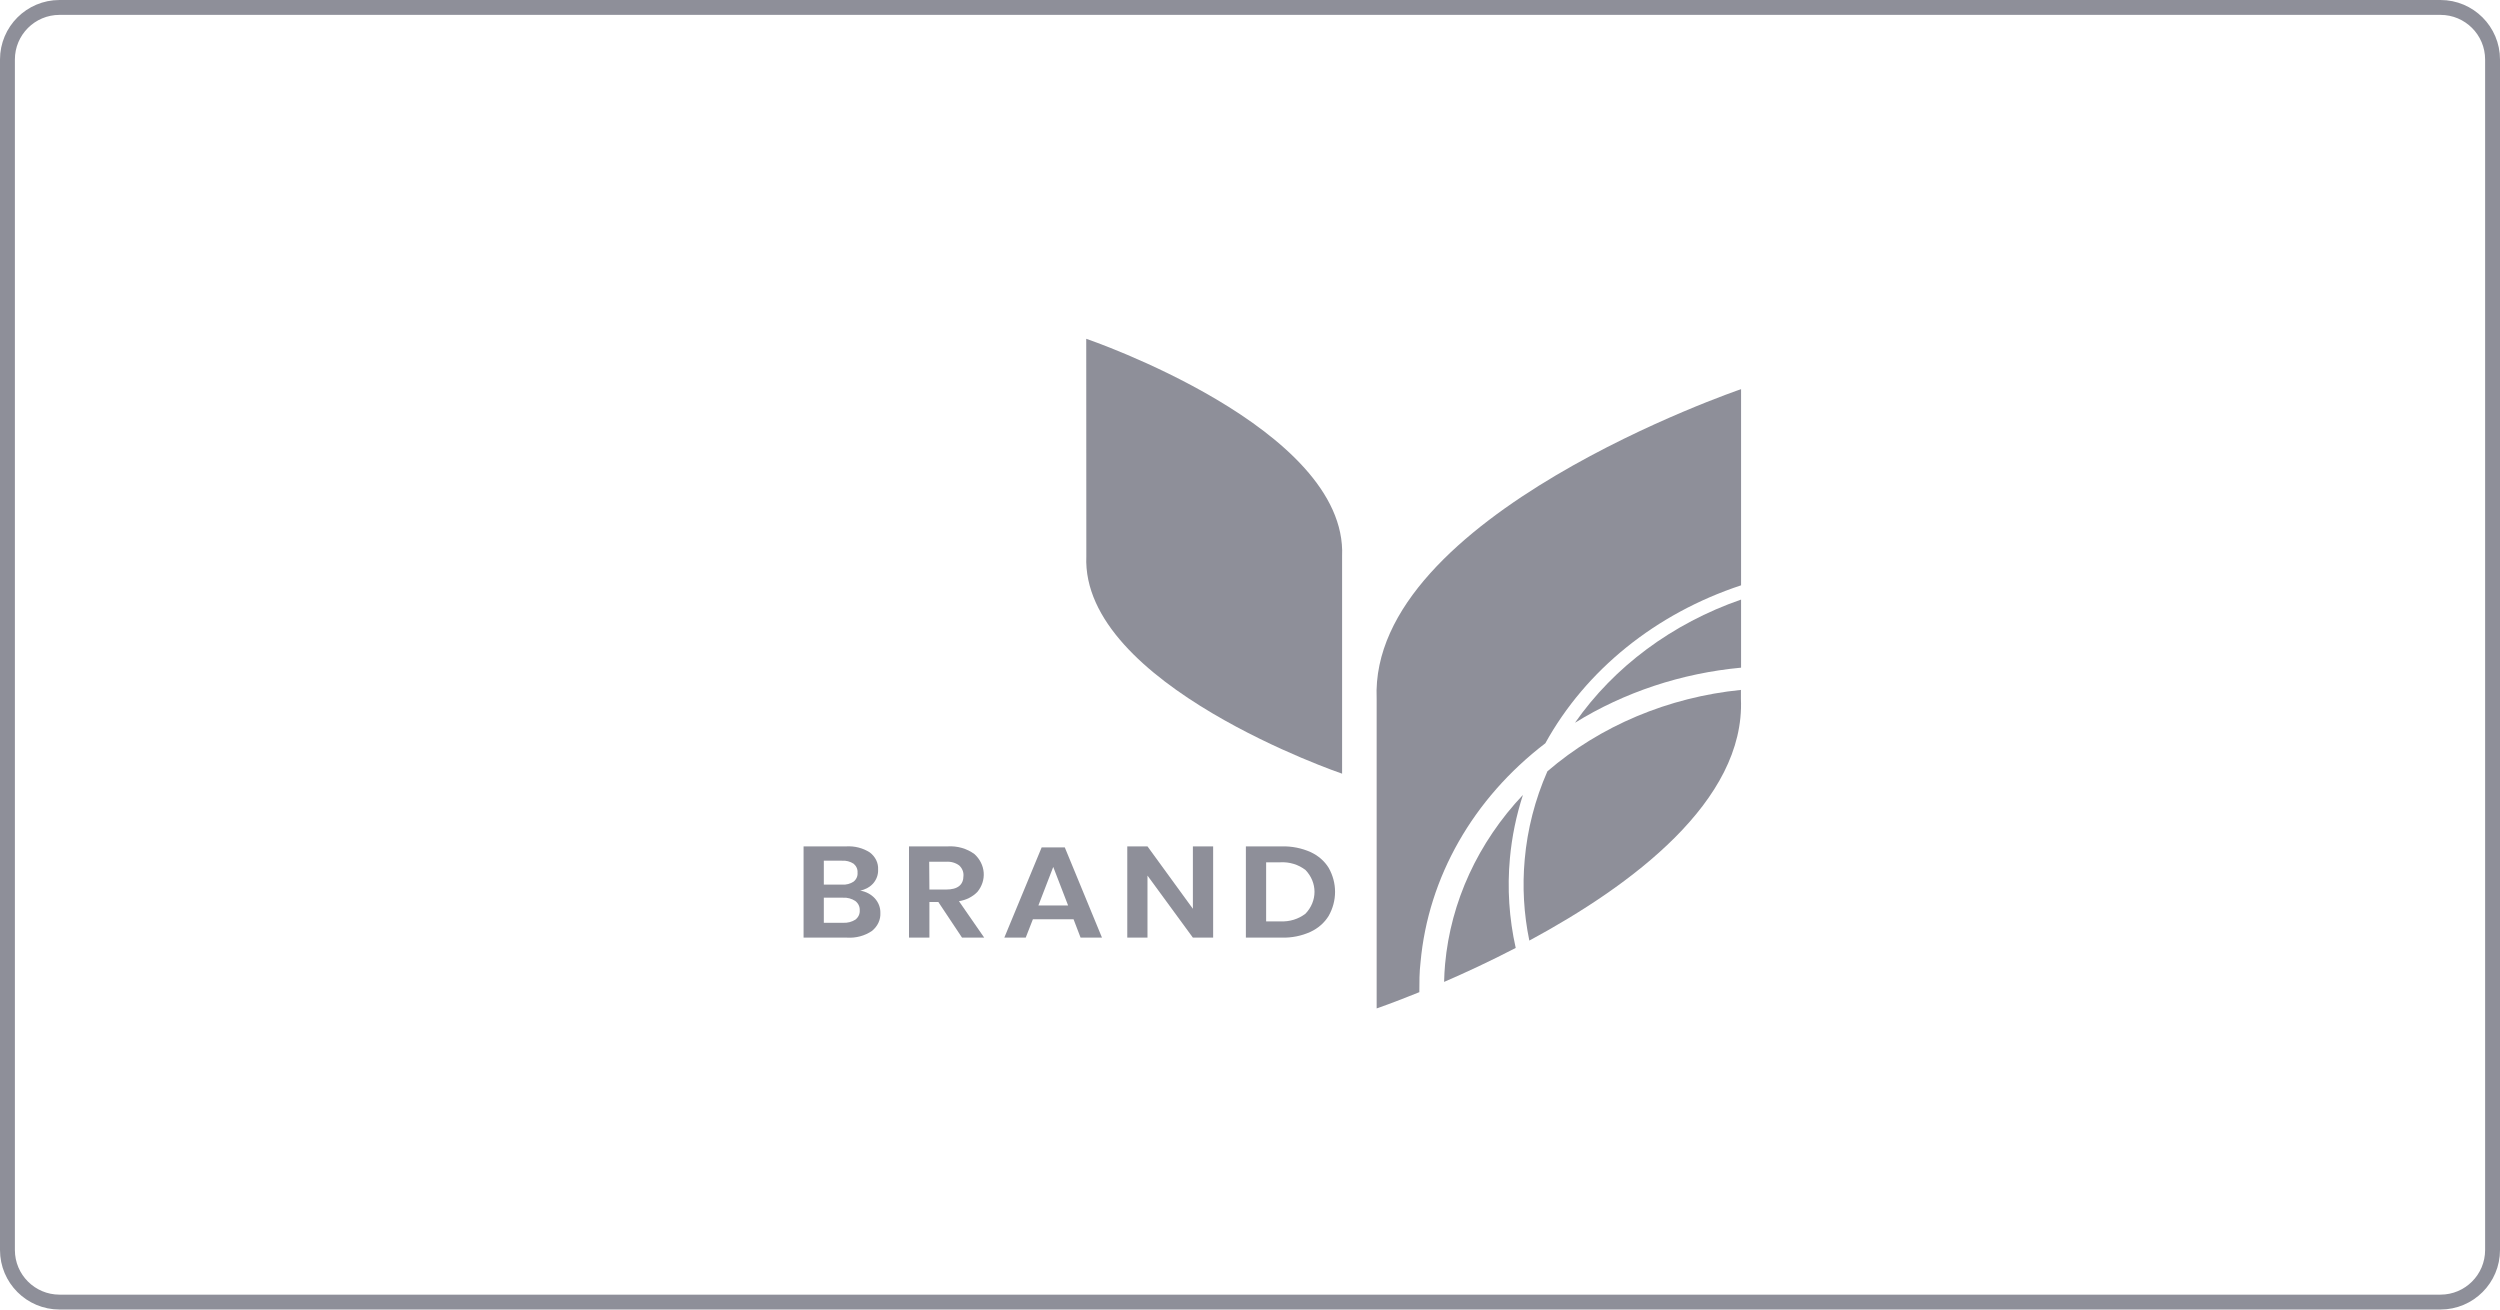
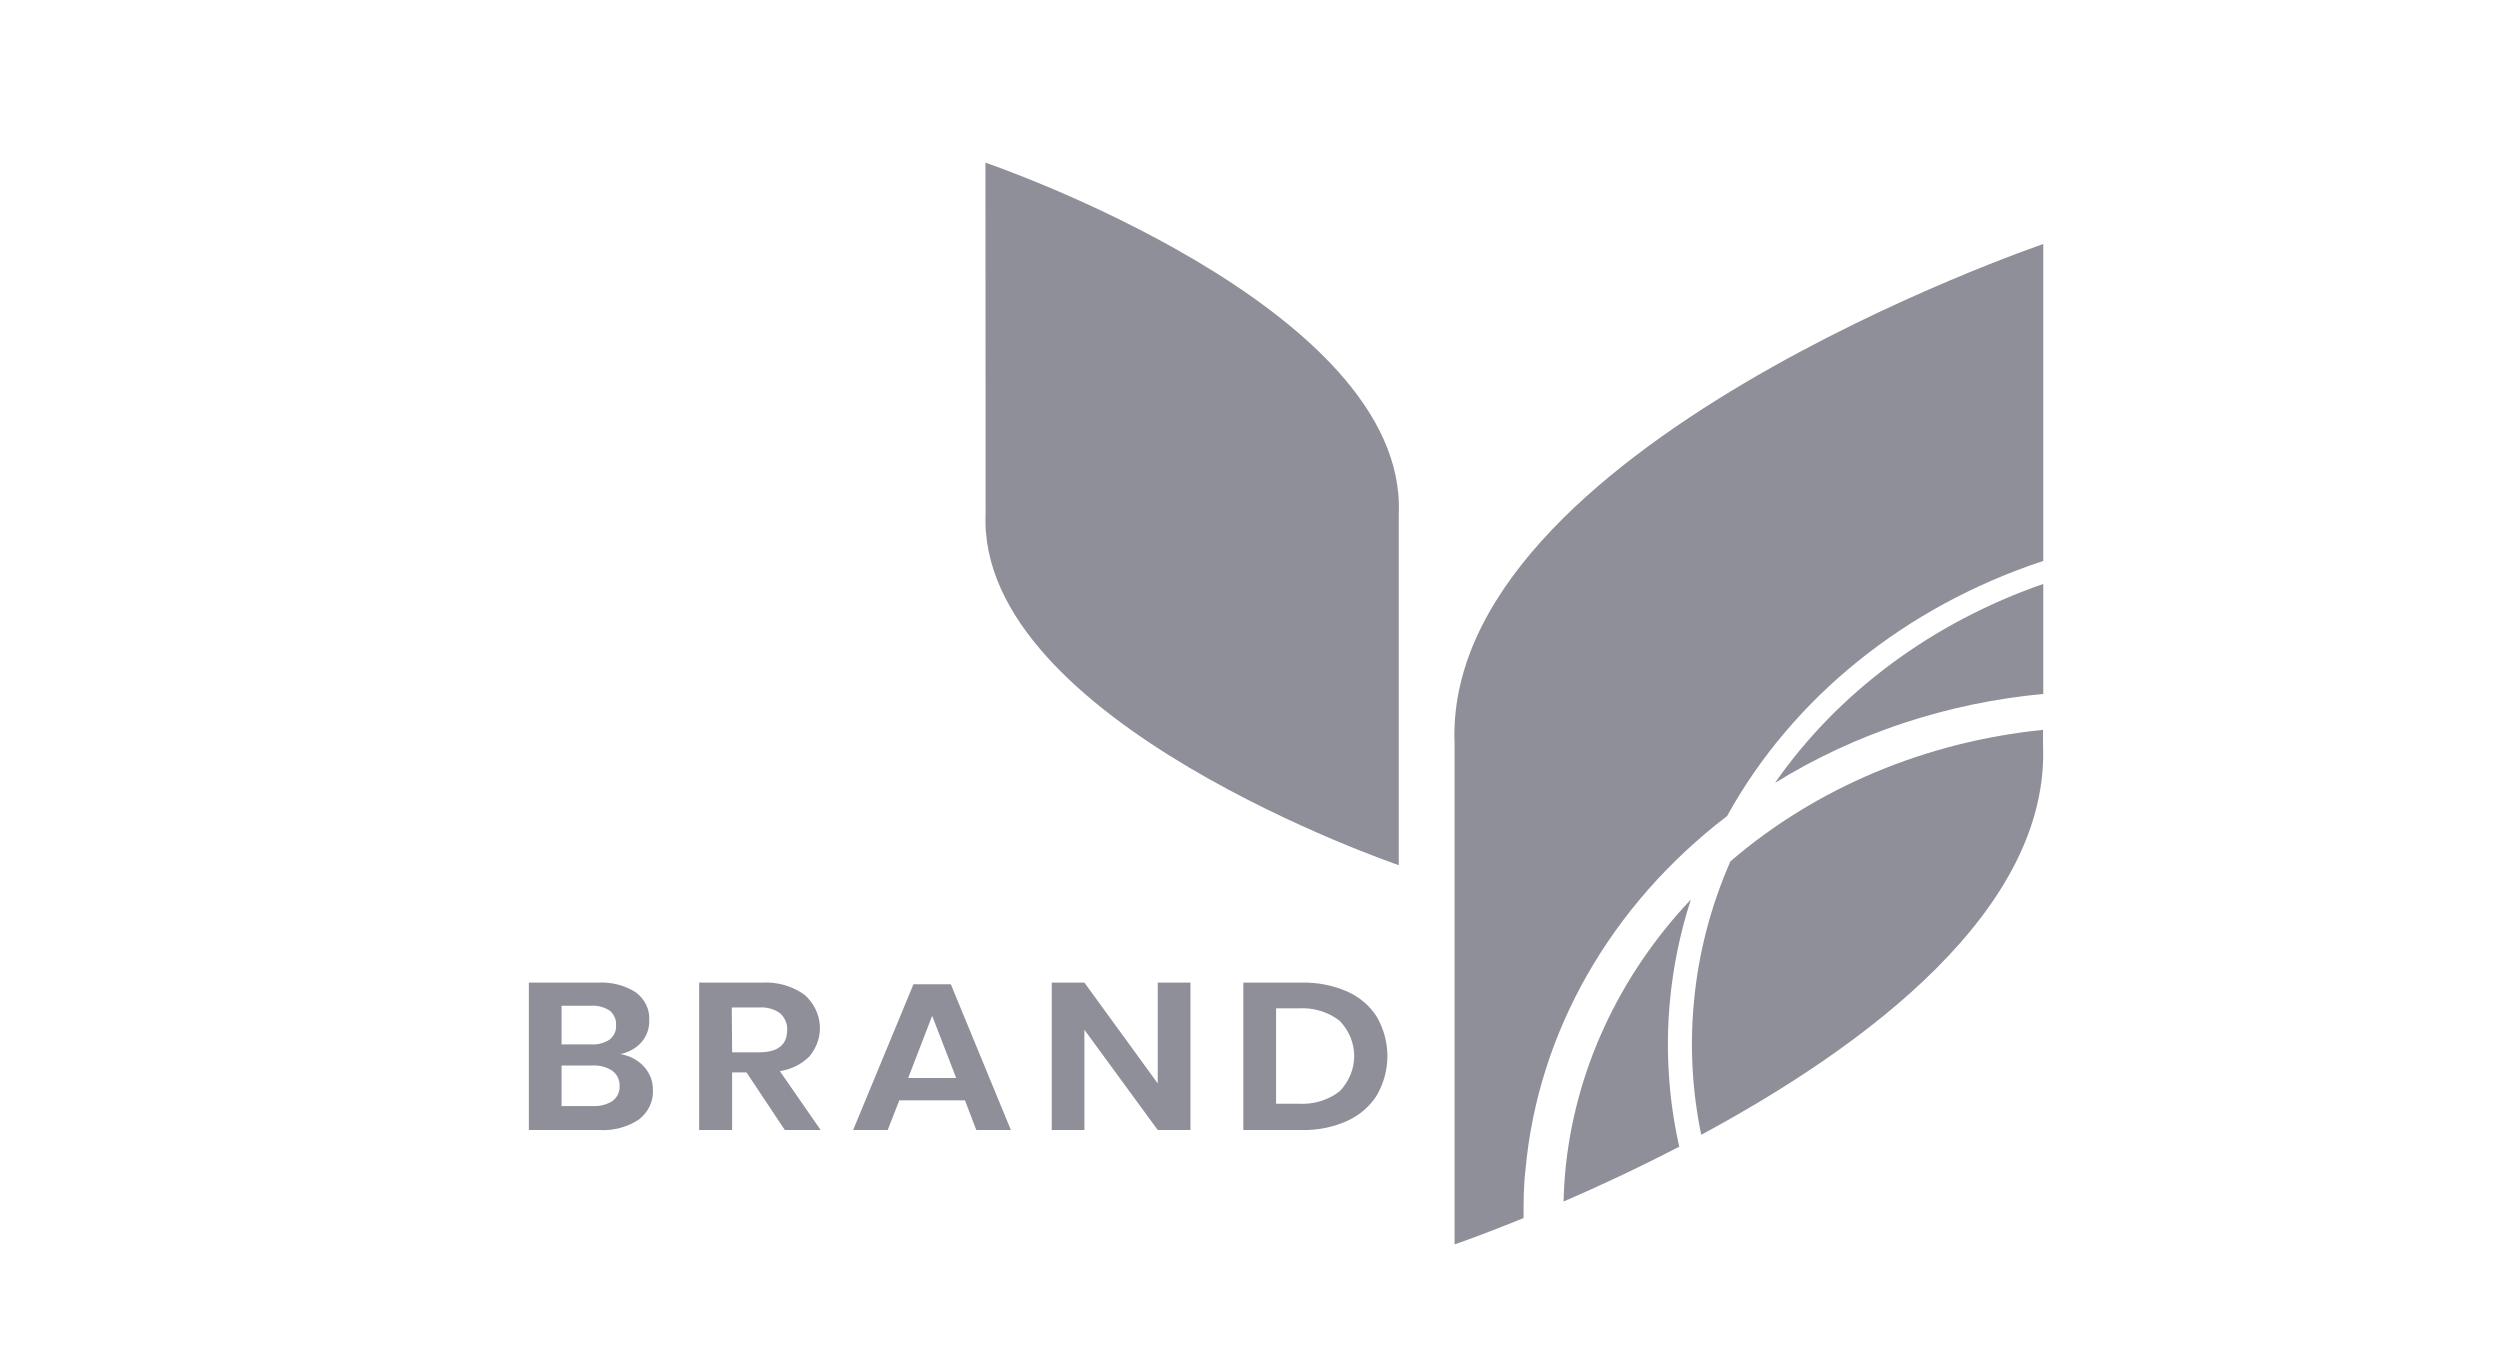
- <svg xmlns="http://www.w3.org/2000/svg" width="168" height="88" viewBox="0 0 168 88" fill="none">
-   <g id="Client 5">
-     <rect id="Rectangle 9" x="0.5" y="0.5" width="167" height="87" rx="3.5" stroke="#8E8F99" />
-     <g id="Logo">
-       <g id="group">
-         <path id="Vector" d="M58.792 60.373C59.037 60.647 59.168 60.989 59.161 61.341C59.174 61.57 59.129 61.799 59.03 62.011C58.931 62.222 58.78 62.411 58.589 62.563C58.112 62.887 57.521 63.046 56.925 63.009H54V56.877H56.865C57.431 56.843 57.992 56.987 58.452 57.284C58.638 57.424 58.784 57.6 58.88 57.799C58.977 57.998 59.021 58.215 59.008 58.432C59.025 58.77 58.907 59.103 58.675 59.369C58.453 59.613 58.146 59.782 57.803 59.849C58.192 59.913 58.542 60.098 58.792 60.373ZM55.361 59.447H56.586C56.864 59.466 57.14 59.394 57.364 59.244C57.456 59.169 57.528 59.075 57.573 58.972C57.619 58.868 57.637 58.756 57.627 58.645C57.636 58.533 57.617 58.422 57.572 58.319C57.527 58.215 57.457 58.122 57.368 58.045C57.137 57.891 56.852 57.818 56.566 57.839H55.361V59.447ZM57.484 61.799C57.582 61.722 57.66 61.626 57.71 61.518C57.76 61.41 57.782 61.293 57.774 61.176C57.781 61.058 57.758 60.939 57.707 60.83C57.656 60.721 57.577 60.624 57.477 60.547C57.238 60.387 56.943 60.308 56.645 60.325H55.361V62.012H56.662C56.955 62.027 57.245 61.952 57.484 61.799Z" fill="#8E8F99" />
-         <path id="Vector_2" d="M64.649 63.009L63.055 60.613H62.456V63.009H61.085V56.877H63.68C64.335 56.836 64.981 57.022 65.487 57.398C65.85 57.731 66.069 58.17 66.104 58.635C66.14 59.1 65.989 59.561 65.68 59.936C65.36 60.266 64.923 60.486 64.442 60.559L66.139 63.009H64.649ZM62.456 59.777H63.577C64.356 59.777 64.745 59.467 64.745 58.848C64.753 58.722 64.732 58.595 64.683 58.477C64.633 58.358 64.557 58.25 64.459 58.159C64.213 57.975 63.896 57.886 63.577 57.91H62.442L62.456 59.777Z" fill="#8E8F99" />
-         <path id="Vector_3" d="M72.143 61.775H69.41L68.928 63.009H67.49L69.999 56.946H71.554L74.053 63.009H72.615L72.143 61.775ZM71.776 60.846L70.778 58.258L69.78 60.846H71.776Z" fill="#8E8F99" />
-         <path id="Vector_4" d="M81.523 63.009H80.162L77.111 58.839V63.009H75.753V56.877H77.111L80.162 61.071V56.877H81.523V63.009Z" fill="#8E8F99" />
-         <path id="Vector_5" d="M89.29 61.541C89.009 62.005 88.58 62.381 88.059 62.623C87.466 62.892 86.809 63.025 86.146 63.009H83.723V56.877H86.146C86.808 56.861 87.465 56.991 88.059 57.255C88.58 57.491 89.009 57.864 89.29 58.324C89.57 58.823 89.716 59.374 89.716 59.933C89.716 60.492 89.57 61.043 89.29 61.541ZM87.733 61.395C88.121 60.987 88.335 60.468 88.335 59.931C88.335 59.394 88.121 58.875 87.733 58.468C87.263 58.099 86.651 57.911 86.029 57.947H85.084V61.916H86.029C86.651 61.951 87.263 61.764 87.733 61.395Z" fill="#8E8F99" />
-         <path id="Vector_6" d="M72.995 22.767C72.995 22.767 90.561 28.737 90.189 37.377V51.991C90.189 51.991 72.635 46.017 73.001 37.377L72.995 22.767Z" fill="#8E8F99" />
-         <path id="Vector_7" d="M105.839 48.569C109.157 46.514 112.994 45.241 117 44.867V40.292C112.384 41.894 108.469 44.797 105.839 48.569Z" fill="#8E8F99" />
-         <path id="Vector_8" d="M103.846 49.948C106.561 45.025 111.269 41.227 117 39.334V26.152C117 26.152 91.982 34.657 92.511 46.961V67.767C92.511 67.767 93.626 67.386 95.38 66.673C95.38 66.008 95.38 65.337 95.46 64.663C95.978 58.951 98.994 53.658 103.846 49.948Z" fill="#8E8F99" />
-         <path id="Vector_9" d="M101.466 57.677C101.598 56.234 101.891 54.807 102.342 53.417C99.32 56.621 97.491 60.597 97.11 64.786C97.074 65.181 97.054 65.577 97.044 65.984C98.465 65.37 100.119 64.603 101.856 63.702C101.412 61.72 101.281 59.692 101.466 57.677Z" fill="#8E8F99" />
-         <path id="Vector_10" d="M102.461 57.752C102.295 59.575 102.399 61.409 102.771 63.207C109.606 59.525 117.286 53.836 116.99 46.961V46.362C112.107 46.854 107.538 48.776 103.985 51.832C103.154 53.726 102.64 55.721 102.461 57.752Z" fill="#8E8F99" />
-       </g>
+ <svg xmlns="http://www.w3.org/2000/svg" width="104" height="56" viewBox="0 0 104 56" fill="none">
+   <g id="Logo">
+     <g id="group">
+       <path id="Vector" d="M26.792 44.373C27.037 44.647 27.168 44.989 27.161 45.341C27.174 45.57 27.129 45.799 27.03 46.011C26.931 46.222 26.78 46.411 26.589 46.563C26.112 46.887 25.521 47.046 24.925 47.009H22V40.877H24.865C25.431 40.843 25.992 40.987 26.453 41.284C26.637 41.424 26.784 41.6 26.881 41.799C26.977 41.998 27.021 42.215 27.008 42.432C27.025 42.77 26.907 43.103 26.675 43.369C26.453 43.613 26.146 43.782 25.804 43.849C26.192 43.913 26.542 44.098 26.792 44.373ZM23.361 43.447H24.586C24.864 43.466 25.14 43.394 25.364 43.244C25.456 43.169 25.528 43.075 25.573 42.972C25.619 42.868 25.637 42.756 25.627 42.645C25.636 42.533 25.617 42.422 25.572 42.319C25.527 42.215 25.457 42.122 25.368 42.045C25.137 41.891 24.852 41.818 24.566 41.839H23.361V43.447ZM25.484 45.799C25.582 45.722 25.66 45.626 25.71 45.518C25.76 45.41 25.782 45.293 25.774 45.176C25.781 45.058 25.758 44.939 25.707 44.83C25.656 44.721 25.577 44.624 25.477 44.547C25.238 44.387 24.943 44.308 24.645 44.325H23.361V46.012H24.662C24.955 46.027 25.245 45.952 25.484 45.799Z" fill="#8E8F99" />
+       <path id="Vector_2" d="M32.649 47.009L31.055 44.613H30.456V47.009H29.085V40.877H31.68C32.335 40.836 32.981 41.022 33.487 41.398C33.85 41.731 34.069 42.17 34.104 42.635C34.14 43.1 33.989 43.561 33.68 43.936C33.36 44.266 32.923 44.486 32.442 44.559L34.139 47.009H32.649ZM30.456 43.777H31.577C32.356 43.777 32.745 43.467 32.745 42.848C32.753 42.722 32.732 42.595 32.682 42.477C32.633 42.358 32.557 42.25 32.459 42.159C32.213 41.975 31.896 41.886 31.577 41.91H30.442L30.456 43.777Z" fill="#8E8F99" />
+       <path id="Vector_3" d="M40.143 45.775H37.411L36.928 47.009H35.49L38 40.946H39.554L42.053 47.009H40.615L40.143 45.775ZM39.777 44.846L38.778 42.258L37.78 44.846H39.777Z" fill="#8E8F99" />
+       <path id="Vector_4" d="M49.523 47.009H48.162L45.111 42.839V47.009H43.753V40.877H45.111L48.162 45.071V40.877H49.523V47.009Z" fill="#8E8F99" />
+       <path id="Vector_5" d="M57.29 45.541C57.009 46.004 56.58 46.381 56.059 46.623C55.467 46.892 54.809 47.025 54.146 47.009H51.723V40.877H54.146C54.808 40.861 55.465 40.991 56.059 41.254C56.58 41.491 57.009 41.864 57.29 42.324C57.57 42.823 57.716 43.374 57.716 43.933C57.716 44.492 57.57 45.043 57.29 45.541ZM55.733 45.395C56.121 44.987 56.335 44.468 56.335 43.931C56.335 43.394 56.121 42.875 55.733 42.468C55.263 42.099 54.651 41.911 54.029 41.946H53.084V45.916H54.029C54.651 45.951 55.263 45.764 55.733 45.395Z" fill="#8E8F99" />
+       <path id="Vector_6" d="M40.995 6.767C40.995 6.767 58.561 12.737 58.189 21.377V35.991C58.189 35.991 40.635 30.017 41.001 21.377L40.995 6.767Z" fill="#8E8F99" />
+       <path id="Vector_7" d="M73.839 32.569C77.156 30.514 80.994 29.241 85 28.867V24.292C80.384 25.893 76.469 28.797 73.839 32.569Z" fill="#8E8F99" />
+       <path id="Vector_8" d="M71.846 33.948C74.561 29.025 79.269 25.227 85 23.334V10.152C85 10.152 59.982 18.657 60.511 30.961V51.767C60.511 51.767 61.626 51.386 63.38 50.673C63.38 50.008 63.38 49.337 63.46 48.663C63.978 42.951 66.994 37.658 71.846 33.948Z" fill="#8E8F99" />
+       <path id="Vector_9" d="M69.466 41.677C69.598 40.234 69.891 38.807 70.341 37.417C67.32 40.621 65.491 44.597 65.11 48.786C65.074 49.181 65.054 49.577 65.044 49.984C66.465 49.37 68.119 48.603 69.856 47.701C69.412 45.72 69.281 43.691 69.466 41.677Z" fill="#8E8F99" />
+       <path id="Vector_10" d="M70.461 41.752C70.295 43.575 70.399 45.409 70.771 47.207C77.606 43.525 85.286 37.836 84.99 30.961V30.362C80.107 30.854 75.538 32.776 71.985 35.832C71.154 37.726 70.64 39.721 70.461 41.752Z" fill="#8E8F99" />
    </g>
  </g>
</svg>
